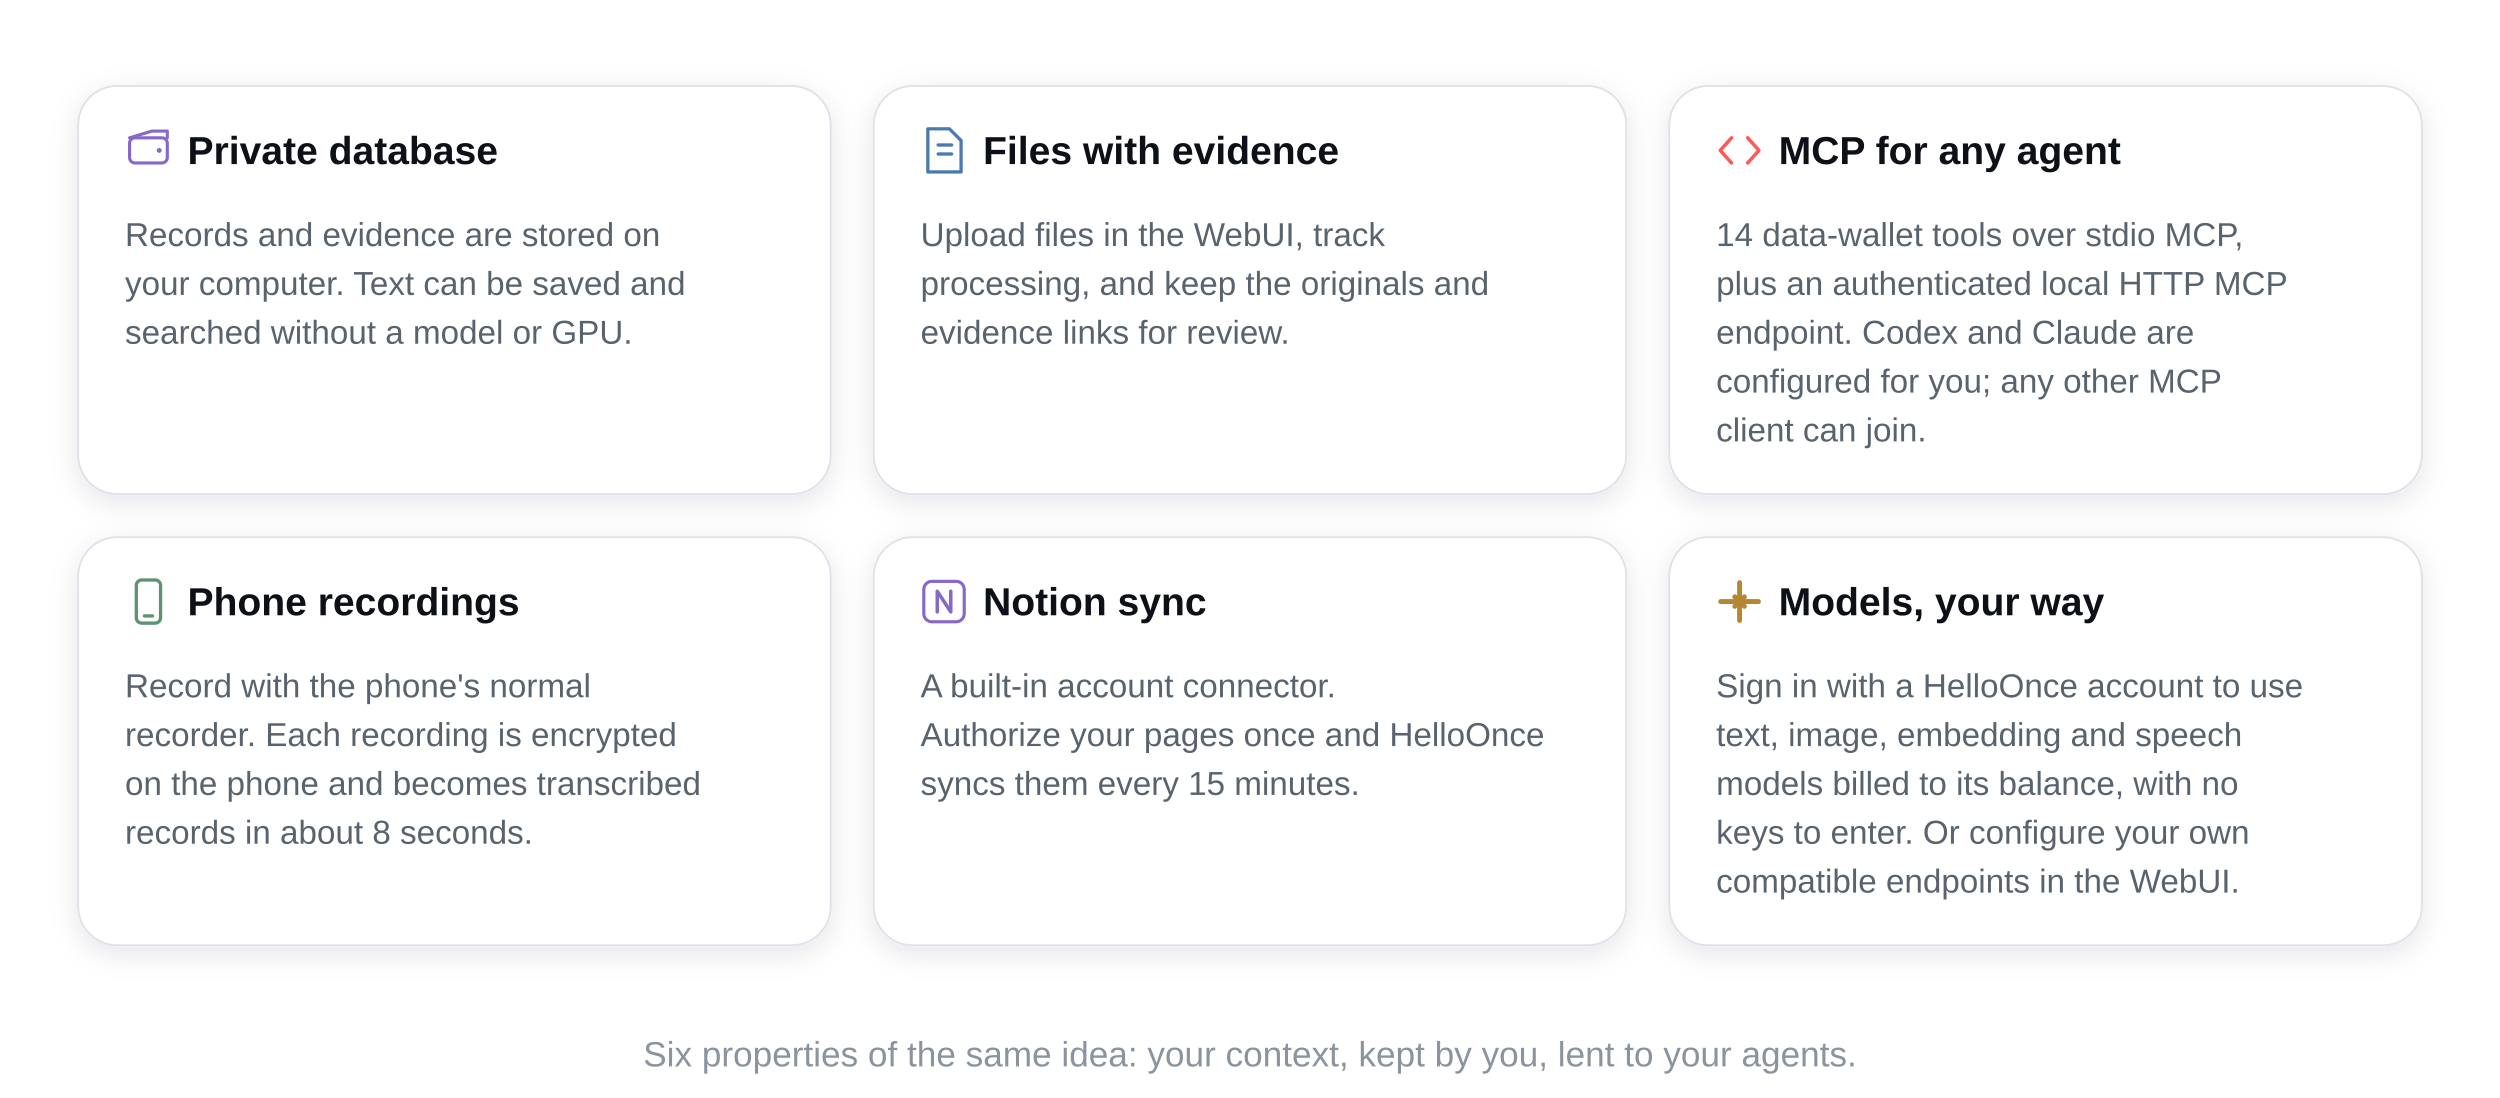
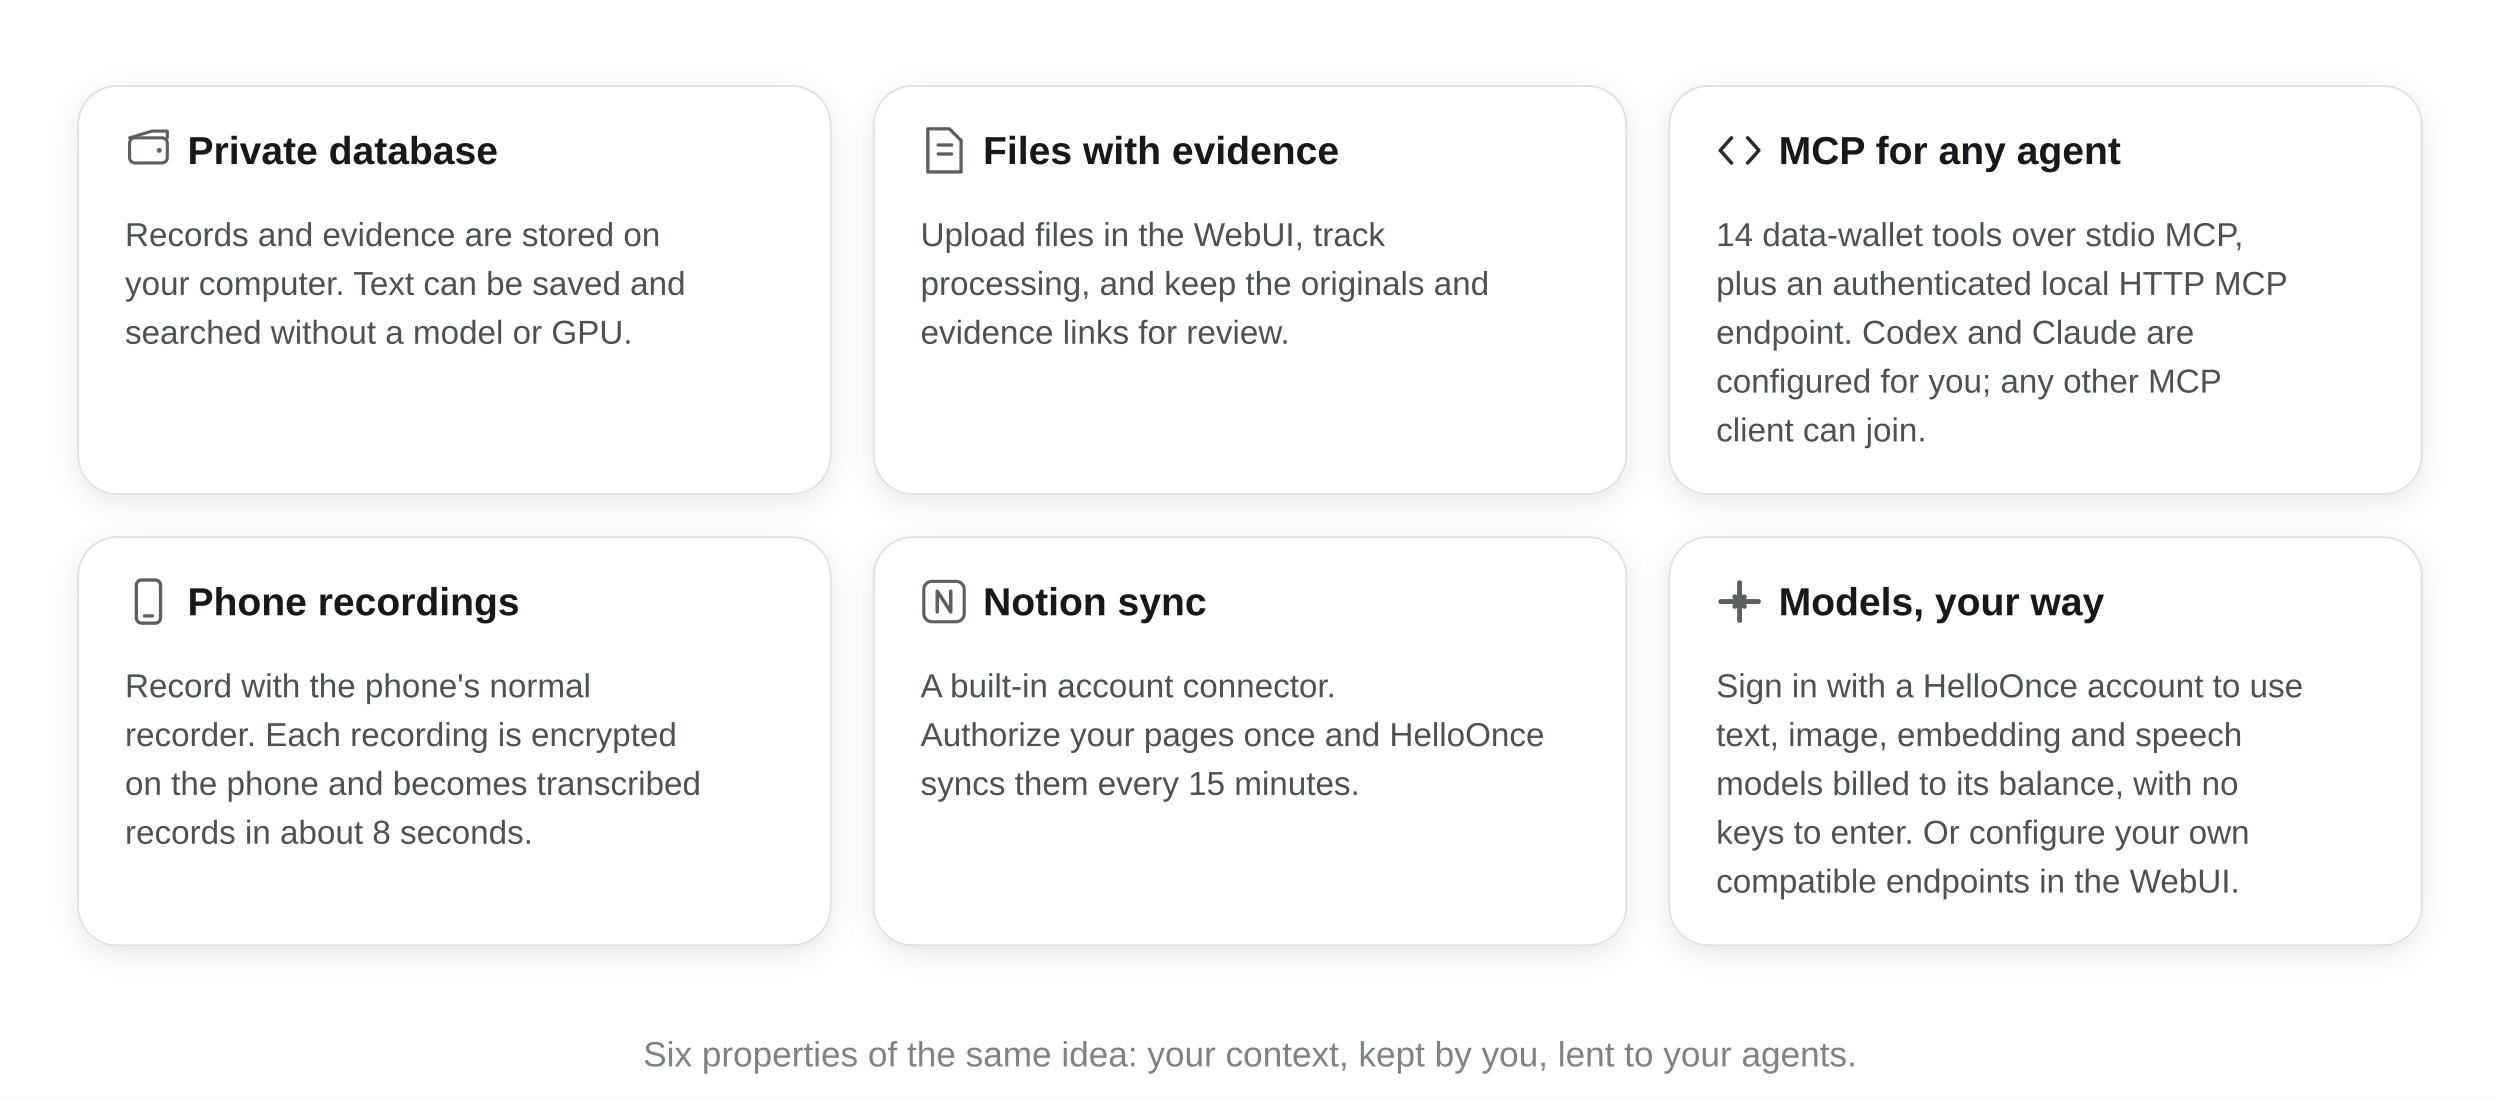
<svg xmlns="http://www.w3.org/2000/svg" viewBox="0 0 1280 562" width="1280" height="562" role="img" aria-label="Six capabilities: a private database on your computer, files with evidence, MCP for Codex and Claude, phone recordings, Notion sync, and configurable models.">
  <defs>
    <radialGradient id="halo" cx="50%" cy="50%" r="50%">
-       <stop offset="0" stop-color="#FF7A70" stop-opacity=".55" />
-       <stop offset=".45" stop-color="#FF7A70" stop-opacity=".18" />
-       <stop offset="1" stop-color="#FF7A70" stop-opacity="0" />
+       <stop offset="0" stop-color="#8A908C" stop-opacity=".55" />
+       <stop offset=".45" stop-color="#8A908C" stop-opacity=".18" />
+       <stop offset="1" stop-color="#8A908C" stop-opacity="0" />
    </radialGradient>
    <linearGradient id="cardGrad" x1="0" y1="0" x2="0" y2="1">
      <stop offset="0" stop-color="#FFFFFF" />
      <stop offset="1" stop-color="#FFFFFF" />
    </linearGradient>
    <linearGradient id="cardAltGrad" x1="0" y1="0" x2="0" y2="1">
-       <stop offset="0" stop-color="#F6F8FA" />
-       <stop offset="1" stop-color="#F6F8FA" />
+       <stop offset="0" stop-color="#F4F3EF" />
+       <stop offset="1" stop-color="#F4F3EF" />
    </linearGradient>
    <filter id="soft" x="-30%" y="-30%" width="160%" height="180%">
-       <feDropShadow dx="0" dy="8" stdDeviation="14" flood-color="rgba(31,35,40,.13)" flood-opacity="1" />
+       <feDropShadow dx="0" dy="8" stdDeviation="14" flood-color="rgba(21,25,27,.12)" flood-opacity="1" />
    </filter>
    <filter id="softSm" x="-30%" y="-30%" width="160%" height="180%">
-       <feDropShadow dx="0" dy="4" stdDeviation="7" flood-color="rgba(31,35,40,.13)" flood-opacity=".8" />
+       <feDropShadow dx="0" dy="4" stdDeviation="7" flood-color="rgba(21,25,27,.12)" flood-opacity=".8" />
    </filter>
  </defs>
  <style>
  .s{font-family:-apple-system, BlinkMacSystemFont, 'Segoe UI Variable Display', 'Segoe UI', 'Helvetica Neue', Arial, 'Microsoft YaHei', 'PingFang SC', 'Hiragino Sans GB', 'Noto Sans CJK SC', sans-serif}
  .m{font-family:ui-monospace, SFMono-Regular, 'SF Mono', Menlo, Consolas, 'Liberation Mono', 'Microsoft YaHei', monospace}
  .rise{opacity:0;animation:rise .9s cubic-bezier(.16,.84,.32,1) both}
  @keyframes rise{from{opacity:0;transform:translateY(14px);filter:blur(6px)}to{opacity:1;transform:none;filter:blur(0)}}
  @keyframes breathe{0%,100%{opacity:.45;transform:scale(.96)}50%{opacity:.9;transform:scale(1.05)}}
  @keyframes breathe2{
    0%{opacity:.05;transform:scale(.93);animation-timing-function:cubic-bezier(.66,0,.34,1)}
    18%{opacity:.12;transform:scale(1.03);animation-timing-function:cubic-bezier(.37,0,.63,1)}
    34%{opacity:.07;transform:scale(.99);animation-timing-function:cubic-bezier(.45,0,.55,1)}
    57%{opacity:.15;transform:scale(1.085);animation-timing-function:cubic-bezier(.3,0,.7,1)}
    72%{opacity:.088;transform:scale(1.008);animation-timing-function:cubic-bezier(.6,0,.4,1)}
    88%{opacity:.126;transform:scale(1.052);animation-timing-function:cubic-bezier(.5,0,.5,1)}
    100%{opacity:.05;transform:scale(.93)}
  }
  @keyframes twinkle{0%,100%{opacity:.12}50%{opacity:.5}}
  .tw{animation:twinkle 9s ease-in-out infinite}
  .snr{animation:snr 5.4s cubic-bezier(.16,.84,.32,1) infinite;transform-box:fill-box;transform-origin:center}
  @keyframes snr{0%{transform:scale(.5);opacity:.55}65%{opacity:0}100%{transform:scale(1.6);opacity:0}}
  .swp{animation-timing-function:cubic-bezier(.83,0,.17,1);animation-iteration-count:infinite;opacity:0}
  .march{animation:march 1.65s linear infinite}
  .dp{animation:dotpulse 2.6s ease-in-out infinite}
  @keyframes dotpulse{0%,100%{opacity:.42}50%{opacity:1}}
  @keyframes march{to{stroke-dashoffset:-24}}
  .scan{animation:scan 4s cubic-bezier(.83,0,.17,1) infinite;opacity:0}
  @keyframes scan{0%{transform:translateX(0);opacity:0}8%{opacity:1}88%{opacity:1}100%{transform:translateX(1140px);opacity:0}}
  @media (prefers-reduced-motion: reduce){
    .rise{animation:none!important;opacity:1!important;filter:none!important;transform:none!important}
    .tw{animation:none!important;opacity:.55!important}
    .snr,.swp,.scan{animation:none!important;opacity:0!important}
    .march{animation:none!important}
    .dp{animation:none!important;opacity:1!important}
  }@keyframes swp{0%{transform:translateX(0);opacity:0}18%{opacity:1}82%{opacity:1}100%{transform:translateX(285.33px);opacity:0}}</style>
  <rect width="1280" height="562" fill="#FFFFFF" />
  <g filter="url(#softSm)">
-     <rect x="40" y="44" width="385.33" height="209" rx="20" fill="#FFFFFF" stroke="#DDE3E9" stroke-width="1" />
+     <rect x="40" y="44" width="385.33" height="209" rx="20" fill="#FFFFFF" stroke="#E2E2DD" stroke-width="1" />
  </g>
  <g transform="translate(76 77)" opacity=".92">
-     <g fill="none" stroke="#7B5BC4" stroke-width="1.6" stroke-linecap="round" stroke-linejoin="round">
+     <g fill="none" stroke="#4B5351" stroke-width="1.6" stroke-linecap="round" stroke-linejoin="round">
      <rect x="-9.66" y="-6.44" width="19.32" height="12.88" rx="2.76" />
      <path d="M-9.66 -6.44 l11.5 -3.45 h7.82 v3.45" />
-       <circle cx="5.52" cy="0" r="1.265" fill="#7B5BC4" stroke="none" />
+       <circle cx="5.52" cy="0" r="1.265" fill="#4B5351" stroke="none" />
    </g>
  </g>
-   <text x="96" y="84" font-size="20" font-weight="600" fill="#0D1117" class="s">Private database</text>
-   <text x="64" y="126" font-size="17" font-weight="400" fill="#59636E" class="s">Records and evidence are stored on</text>
-   <text x="64" y="151" font-size="17" font-weight="400" fill="#59636E" class="s">your computer. Text can be saved and</text>
-   <text x="64" y="176" font-size="17" font-weight="400" fill="#59636E" class="s">searched without a model or GPU.</text>
+   <text x="96" y="84" font-size="20" font-weight="600" fill="#15191B" class="s">Private database</text>
+   <text x="64" y="126" font-size="17" font-weight="400" fill="#4B5351" class="s">Records and evidence are stored on</text>
+   <text x="64" y="151" font-size="17" font-weight="400" fill="#4B5351" class="s">your computer. Text can be saved and</text>
+   <text x="64" y="176" font-size="17" font-weight="400" fill="#4B5351" class="s">searched without a model or GPU.</text>
  <g filter="url(#softSm)">
-     <rect x="447.33" y="44" width="385.33" height="209" rx="20" fill="#FFFFFF" stroke="#DDE3E9" stroke-width="1" />
+     <rect x="447.33" y="44" width="385.33" height="209" rx="20" fill="#FFFFFF" stroke="#E2E2DD" stroke-width="1" />
  </g>
  <g transform="translate(483.3333 77)" opacity=".92">
-     <g fill="none" stroke="#3B6FA8" stroke-width="1.7" stroke-linecap="round" stroke-linejoin="round">
+     <g fill="none" stroke="#4B5351" stroke-width="1.7" stroke-linecap="round" stroke-linejoin="round">
      <path d="M-8.28 -11.04 h11.04 l5.98 5.98 v16.1 h-17.02 z" />
      <path d="M-2.99 -2.76 h6.9 M-2.99 1.84 h6.9" />
    </g>
  </g>
-   <text x="503.33" y="84" font-size="20" font-weight="600" fill="#0D1117" class="s">Files with evidence</text>
-   <text x="471.33" y="126" font-size="17" font-weight="400" fill="#59636E" class="s">Upload files in the WebUI, track</text>
-   <text x="471.33" y="151" font-size="17" font-weight="400" fill="#59636E" class="s">processing, and keep the originals and</text>
-   <text x="471.33" y="176" font-size="17" font-weight="400" fill="#59636E" class="s">evidence links for review.</text>
+   <text x="503.33" y="84" font-size="20" font-weight="600" fill="#15191B" class="s">Files with evidence</text>
+   <text x="471.33" y="126" font-size="17" font-weight="400" fill="#4B5351" class="s">Upload files in the WebUI, track</text>
+   <text x="471.33" y="151" font-size="17" font-weight="400" fill="#4B5351" class="s">processing, and keep the originals and</text>
+   <text x="471.33" y="176" font-size="17" font-weight="400" fill="#4B5351" class="s">evidence links for review.</text>
  <g filter="url(#softSm)">
-     <rect x="854.67" y="44" width="385.33" height="209" rx="20" fill="#FFFFFF" stroke="#DDE3E9" stroke-width="1" />
+     <rect x="854.67" y="44" width="385.33" height="209" rx="20" fill="#FFFFFF" stroke="#E2E2DD" stroke-width="1" />
  </g>
  <g transform="translate(890.6667 77)" opacity=".92">
-     <g fill="none" stroke="#FF4B47" stroke-width="1.8" stroke-linecap="round" stroke-linejoin="round">
+     <g fill="none" stroke="#15191B" stroke-width="1.8" stroke-linecap="round" stroke-linejoin="round">
      <path d="M-4.14 -6.44 l-5.75 6.44 l5.75 6.44" />
      <path d="M4.14 -6.44 l5.75 6.44 l-5.75 6.44" />
    </g>
  </g>
-   <text x="910.67" y="84" font-size="20" font-weight="600" fill="#0D1117" class="s">MCP for any agent</text>
-   <text x="878.67" y="126" font-size="17" font-weight="400" fill="#59636E" class="s">14 data-wallet tools over stdio MCP,</text>
-   <text x="878.67" y="151" font-size="17" font-weight="400" fill="#59636E" class="s">plus an authenticated local HTTP MCP</text>
-   <text x="878.67" y="176" font-size="17" font-weight="400" fill="#59636E" class="s">endpoint. Codex and Claude are</text>
-   <text x="878.67" y="201" font-size="17" font-weight="400" fill="#59636E" class="s">configured for you; any other MCP</text>
-   <text x="878.67" y="226" font-size="17" font-weight="400" fill="#59636E" class="s">client can join.</text>
+   <text x="910.67" y="84" font-size="20" font-weight="600" fill="#15191B" class="s">MCP for any agent</text>
+   <text x="878.67" y="126" font-size="17" font-weight="400" fill="#4B5351" class="s">14 data-wallet tools over stdio MCP,</text>
+   <text x="878.67" y="151" font-size="17" font-weight="400" fill="#4B5351" class="s">plus an authenticated local HTTP MCP</text>
+   <text x="878.67" y="176" font-size="17" font-weight="400" fill="#4B5351" class="s">endpoint. Codex and Claude are</text>
+   <text x="878.67" y="201" font-size="17" font-weight="400" fill="#4B5351" class="s">configured for you; any other MCP</text>
+   <text x="878.67" y="226" font-size="17" font-weight="400" fill="#4B5351" class="s">client can join.</text>
  <g filter="url(#softSm)">
-     <rect x="40" y="275" width="385.33" height="209" rx="20" fill="#FFFFFF" stroke="#DDE3E9" stroke-width="1" />
+     <rect x="40" y="275" width="385.33" height="209" rx="20" fill="#FFFFFF" stroke="#E2E2DD" stroke-width="1" />
  </g>
  <g transform="translate(76 308)" opacity=".92">
-     <g fill="none" stroke="#4F8A67" stroke-width="1.7" stroke-linecap="round">
+     <g fill="none" stroke="#4B5351" stroke-width="1.7" stroke-linecap="round">
      <rect x="-6.21" y="-11.04" width="12.42" height="22.08" rx="2.76" />
      <path d="M-2.07 7.36 h4.14" />
    </g>
  </g>
-   <text x="96" y="315" font-size="20" font-weight="600" fill="#0D1117" class="s">Phone recordings</text>
-   <text x="64" y="357" font-size="17" font-weight="400" fill="#59636E" class="s">Record with the phone's normal</text>
-   <text x="64" y="382" font-size="17" font-weight="400" fill="#59636E" class="s">recorder. Each recording is encrypted</text>
-   <text x="64" y="407" font-size="17" font-weight="400" fill="#59636E" class="s">on the phone and becomes transcribed</text>
-   <text x="64" y="432" font-size="17" font-weight="400" fill="#59636E" class="s">records in about 8 seconds.</text>
+   <text x="96" y="315" font-size="20" font-weight="600" fill="#15191B" class="s">Phone recordings</text>
+   <text x="64" y="357" font-size="17" font-weight="400" fill="#4B5351" class="s">Record with the phone's normal</text>
+   <text x="64" y="382" font-size="17" font-weight="400" fill="#4B5351" class="s">recorder. Each recording is encrypted</text>
+   <text x="64" y="407" font-size="17" font-weight="400" fill="#4B5351" class="s">on the phone and becomes transcribed</text>
+   <text x="64" y="432" font-size="17" font-weight="400" fill="#4B5351" class="s">records in about 8 seconds.</text>
  <g filter="url(#softSm)">
-     <rect x="447.33" y="275" width="385.33" height="209" rx="20" fill="#FFFFFF" stroke="#DDE3E9" stroke-width="1" />
+     <rect x="447.33" y="275" width="385.33" height="209" rx="20" fill="#FFFFFF" stroke="#E2E2DD" stroke-width="1" />
  </g>
  <g transform="translate(483.3333 308)" opacity=".92">
    <g>
-       <rect x="-10.35" y="-10.35" width="20.7" height="20.7" rx="4.14" fill="none" stroke="#7B5BC4" stroke-width="1.6" />
-       <path d="M-3.45 5.29 v-10.58 l6.9 10.58 v-10.58" fill="none" stroke="#7B5BC4" stroke-width="1.8" stroke-linecap="round" stroke-linejoin="round" />
+       <rect x="-10.35" y="-10.35" width="20.7" height="20.7" rx="4.14" fill="none" stroke="#4B5351" stroke-width="1.6" />
+       <path d="M-3.45 5.29 v-10.58 l6.9 10.58 v-10.58" fill="none" stroke="#4B5351" stroke-width="1.8" stroke-linecap="round" stroke-linejoin="round" />
    </g>
  </g>
-   <text x="503.33" y="315" font-size="20" font-weight="600" fill="#0D1117" class="s">Notion sync</text>
-   <text x="471.33" y="357" font-size="17" font-weight="400" fill="#59636E" class="s">A built-in account connector.</text>
-   <text x="471.33" y="382" font-size="17" font-weight="400" fill="#59636E" class="s">Authorize your pages once and HelloOnce</text>
-   <text x="471.33" y="407" font-size="17" font-weight="400" fill="#59636E" class="s">syncs them every 15 minutes.</text>
+   <text x="503.33" y="315" font-size="20" font-weight="600" fill="#15191B" class="s">Notion sync</text>
+   <text x="471.33" y="357" font-size="17" font-weight="400" fill="#4B5351" class="s">A built-in account connector.</text>
+   <text x="471.33" y="382" font-size="17" font-weight="400" fill="#4B5351" class="s">Authorize your pages once and HelloOnce</text>
+   <text x="471.33" y="407" font-size="17" font-weight="400" fill="#4B5351" class="s">syncs them every 15 minutes.</text>
  <g filter="url(#softSm)">
-     <rect x="854.67" y="275" width="385.33" height="209" rx="20" fill="#FFFFFF" stroke="#DDE3E9" stroke-width="1" />
+     <rect x="854.67" y="275" width="385.33" height="209" rx="20" fill="#FFFFFF" stroke="#E2E2DD" stroke-width="1" />
  </g>
  <g transform="translate(890.6667 308)" opacity=".92">
    <g>
-       <line x1="0" y1="0" x2="0" y2="-9.66" stroke="#B07D22" stroke-width="2.53" stroke-linecap="round" />
-       <line x1="0" y1="0" x2="2.44" y2="-2.44" stroke="#B07D22" stroke-width="2.53" stroke-linecap="round" />
-       <line x1="0" y1="0" x2="9.66" y2="0" stroke="#B07D22" stroke-width="2.53" stroke-linecap="round" />
-       <line x1="0" y1="0" x2="2.44" y2="2.44" stroke="#B07D22" stroke-width="2.53" stroke-linecap="round" />
-       <line x1="0" y1="0" x2="0" y2="9.66" stroke="#B07D22" stroke-width="2.53" stroke-linecap="round" />
-       <line x1="0" y1="0" x2="-2.44" y2="2.44" stroke="#B07D22" stroke-width="2.53" stroke-linecap="round" />
-       <line x1="0" y1="0" x2="-9.66" y2="0" stroke="#B07D22" stroke-width="2.53" stroke-linecap="round" />
-       <line x1="0" y1="0" x2="-2.44" y2="-2.44" stroke="#B07D22" stroke-width="2.53" stroke-linecap="round" />
+       <line x1="0" y1="0" x2="0" y2="-9.66" stroke="#4B5351" stroke-width="2.53" stroke-linecap="round" />
+       <line x1="0" y1="0" x2="2.44" y2="-2.44" stroke="#4B5351" stroke-width="2.53" stroke-linecap="round" />
+       <line x1="0" y1="0" x2="9.66" y2="0" stroke="#4B5351" stroke-width="2.53" stroke-linecap="round" />
+       <line x1="0" y1="0" x2="2.44" y2="2.44" stroke="#4B5351" stroke-width="2.53" stroke-linecap="round" />
+       <line x1="0" y1="0" x2="0" y2="9.66" stroke="#4B5351" stroke-width="2.53" stroke-linecap="round" />
+       <line x1="0" y1="0" x2="-2.44" y2="2.44" stroke="#4B5351" stroke-width="2.53" stroke-linecap="round" />
+       <line x1="0" y1="0" x2="-9.66" y2="0" stroke="#4B5351" stroke-width="2.53" stroke-linecap="round" />
+       <line x1="0" y1="0" x2="-2.44" y2="-2.44" stroke="#4B5351" stroke-width="2.53" stroke-linecap="round" />
    </g>
  </g>
-   <text x="910.67" y="315" font-size="20" font-weight="600" fill="#0D1117" class="s">Models, your way</text>
-   <text x="878.67" y="357" font-size="17" font-weight="400" fill="#59636E" class="s">Sign in with a HelloOnce account to use</text>
-   <text x="878.67" y="382" font-size="17" font-weight="400" fill="#59636E" class="s">text, image, embedding and speech</text>
-   <text x="878.67" y="407" font-size="17" font-weight="400" fill="#59636E" class="s">models billed to its balance, with no</text>
-   <text x="878.67" y="432" font-size="17" font-weight="400" fill="#59636E" class="s">keys to enter. Or configure your own</text>
-   <text x="878.67" y="457" font-size="17" font-weight="400" fill="#59636E" class="s">compatible endpoints in the WebUI.</text>
-   <text x="640" y="546" font-size="18" font-weight="400" fill="#8B949E" text-anchor="middle" class="s">Six properties of the same idea: your context, kept by you, lent to your agents.</text>
+   <text x="910.67" y="315" font-size="20" font-weight="600" fill="#15191B" class="s">Models, your way</text>
+   <text x="878.67" y="357" font-size="17" font-weight="400" fill="#4B5351" class="s">Sign in with a HelloOnce account to use</text>
+   <text x="878.67" y="382" font-size="17" font-weight="400" fill="#4B5351" class="s">text, image, embedding and speech</text>
+   <text x="878.67" y="407" font-size="17" font-weight="400" fill="#4B5351" class="s">models billed to its balance, with no</text>
+   <text x="878.67" y="432" font-size="17" font-weight="400" fill="#4B5351" class="s">keys to enter. Or configure your own</text>
+   <text x="878.67" y="457" font-size="17" font-weight="400" fill="#4B5351" class="s">compatible endpoints in the WebUI.</text>
+   <text x="640" y="546" font-size="18" font-weight="400" fill="#7C8481" text-anchor="middle" class="s">Six properties of the same idea: your context, kept by you, lent to your agents.</text>
</svg>
